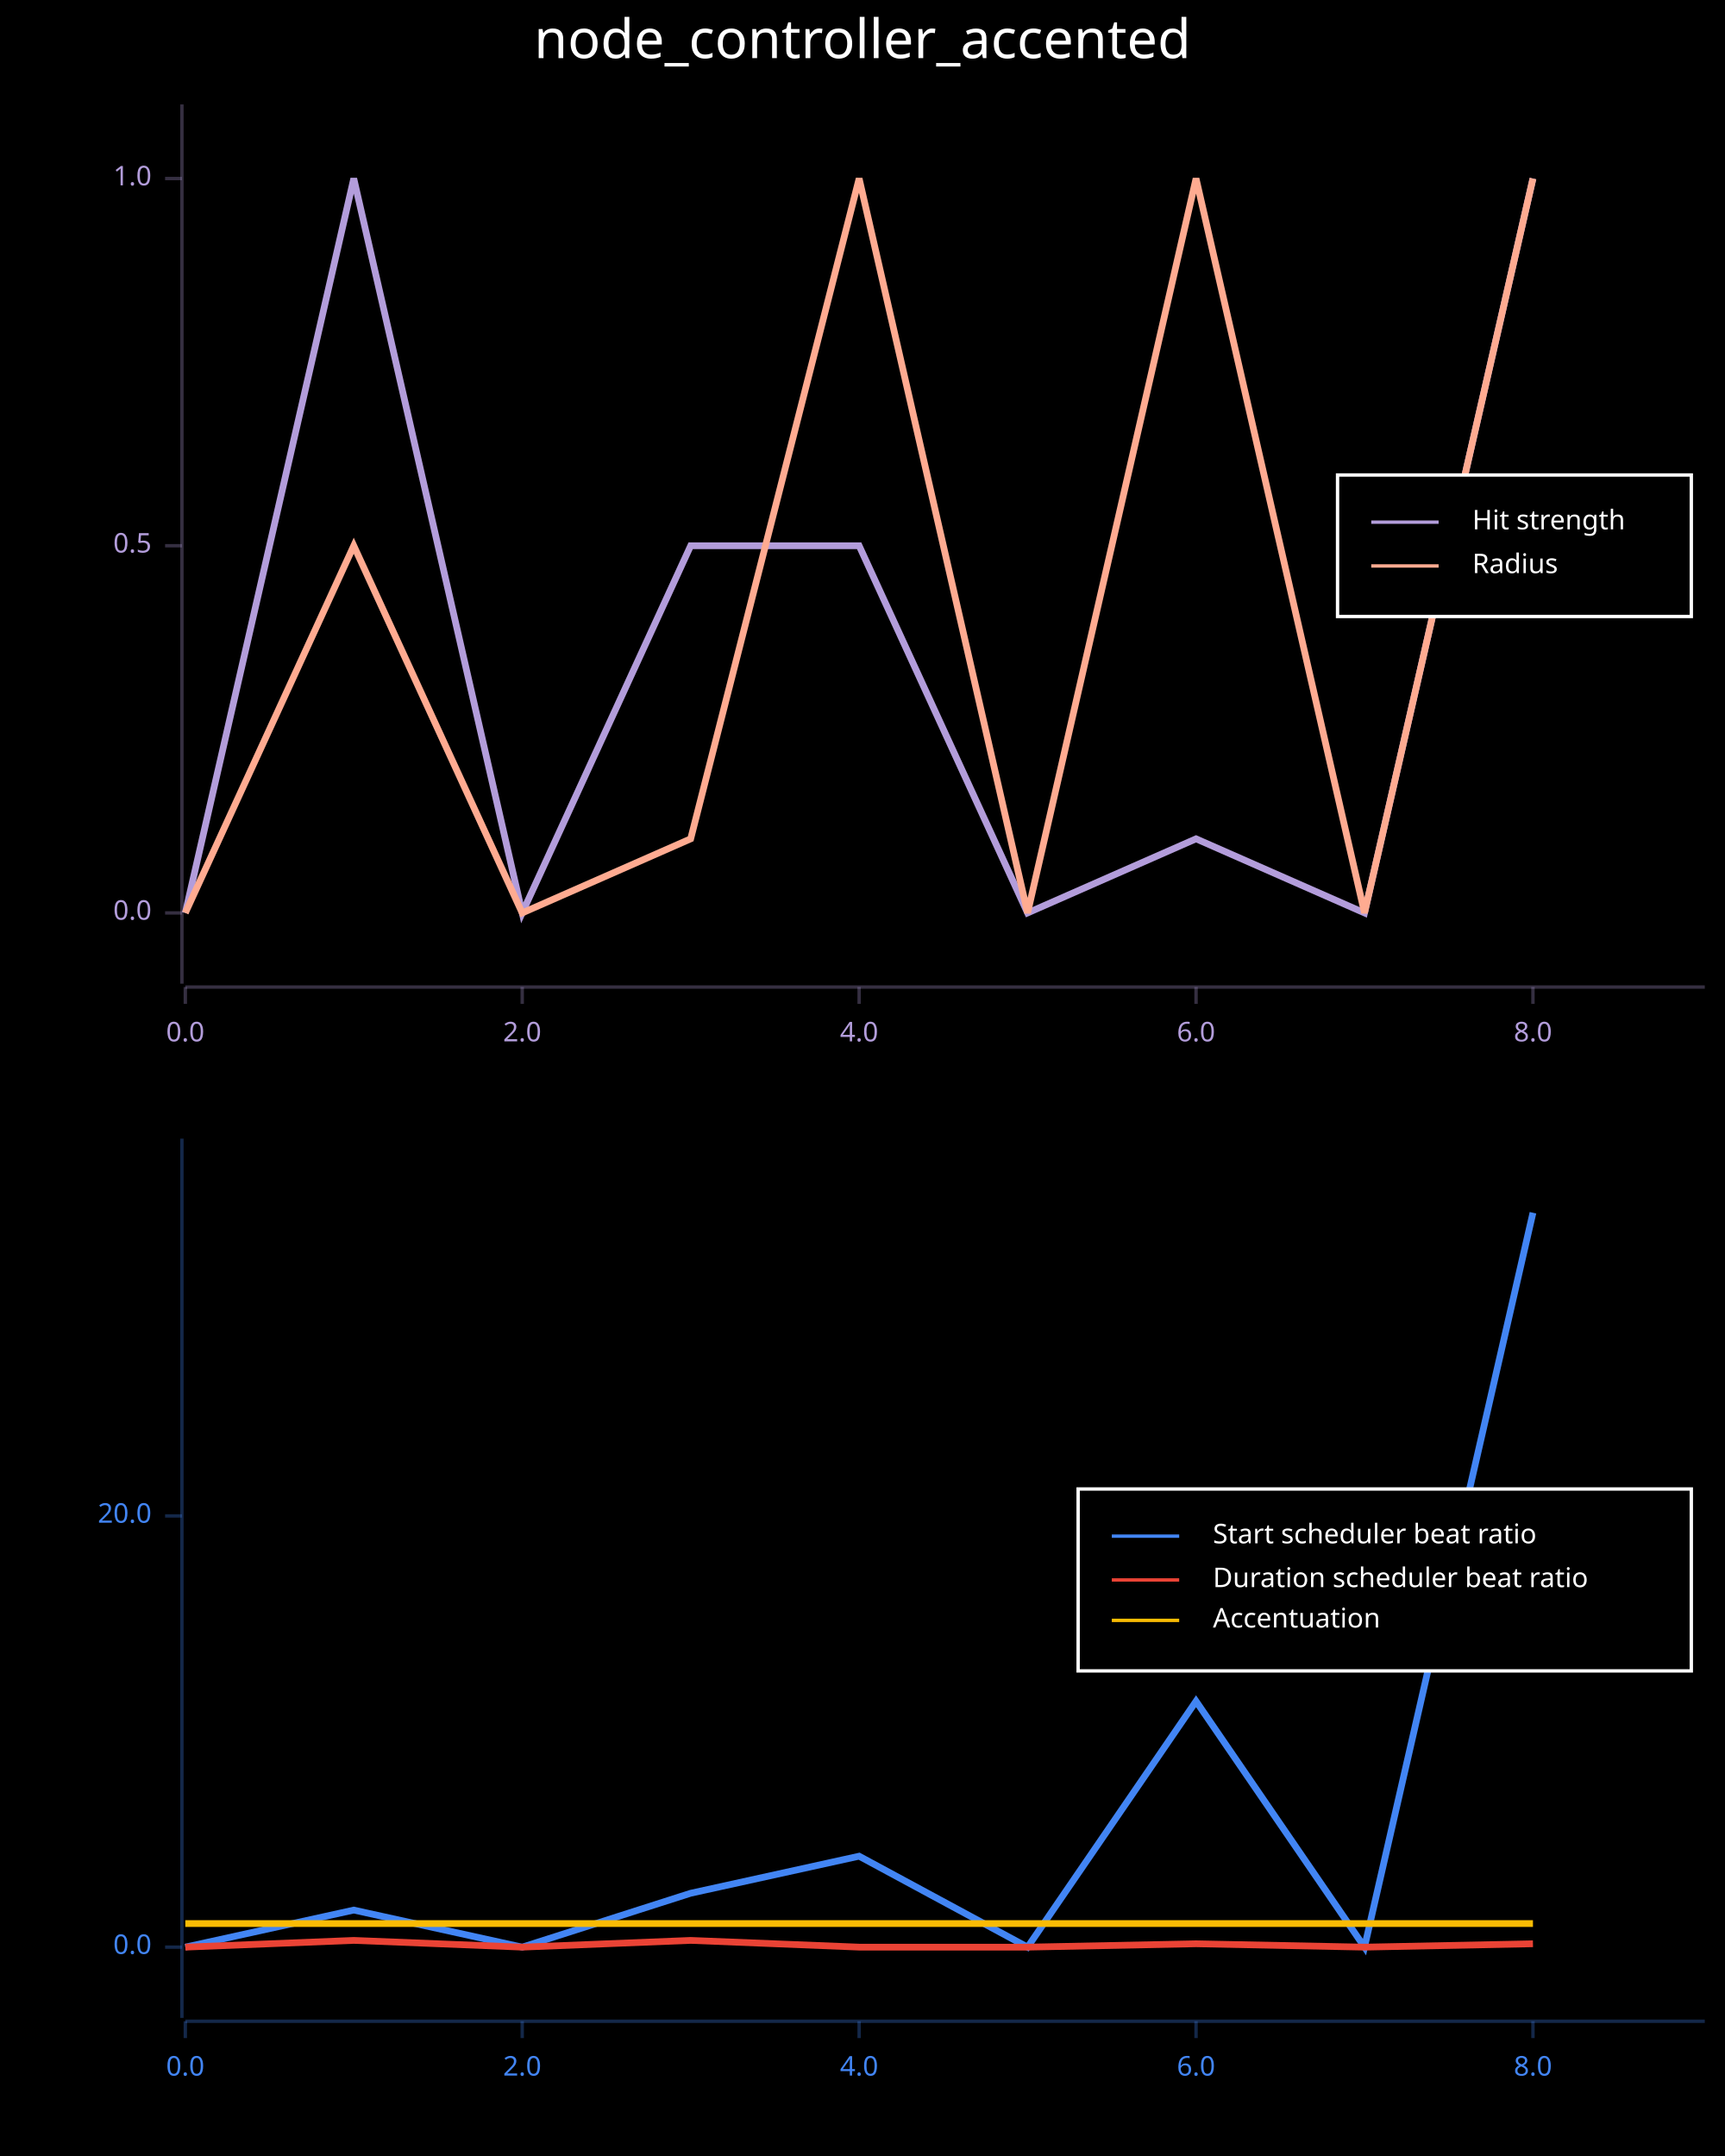
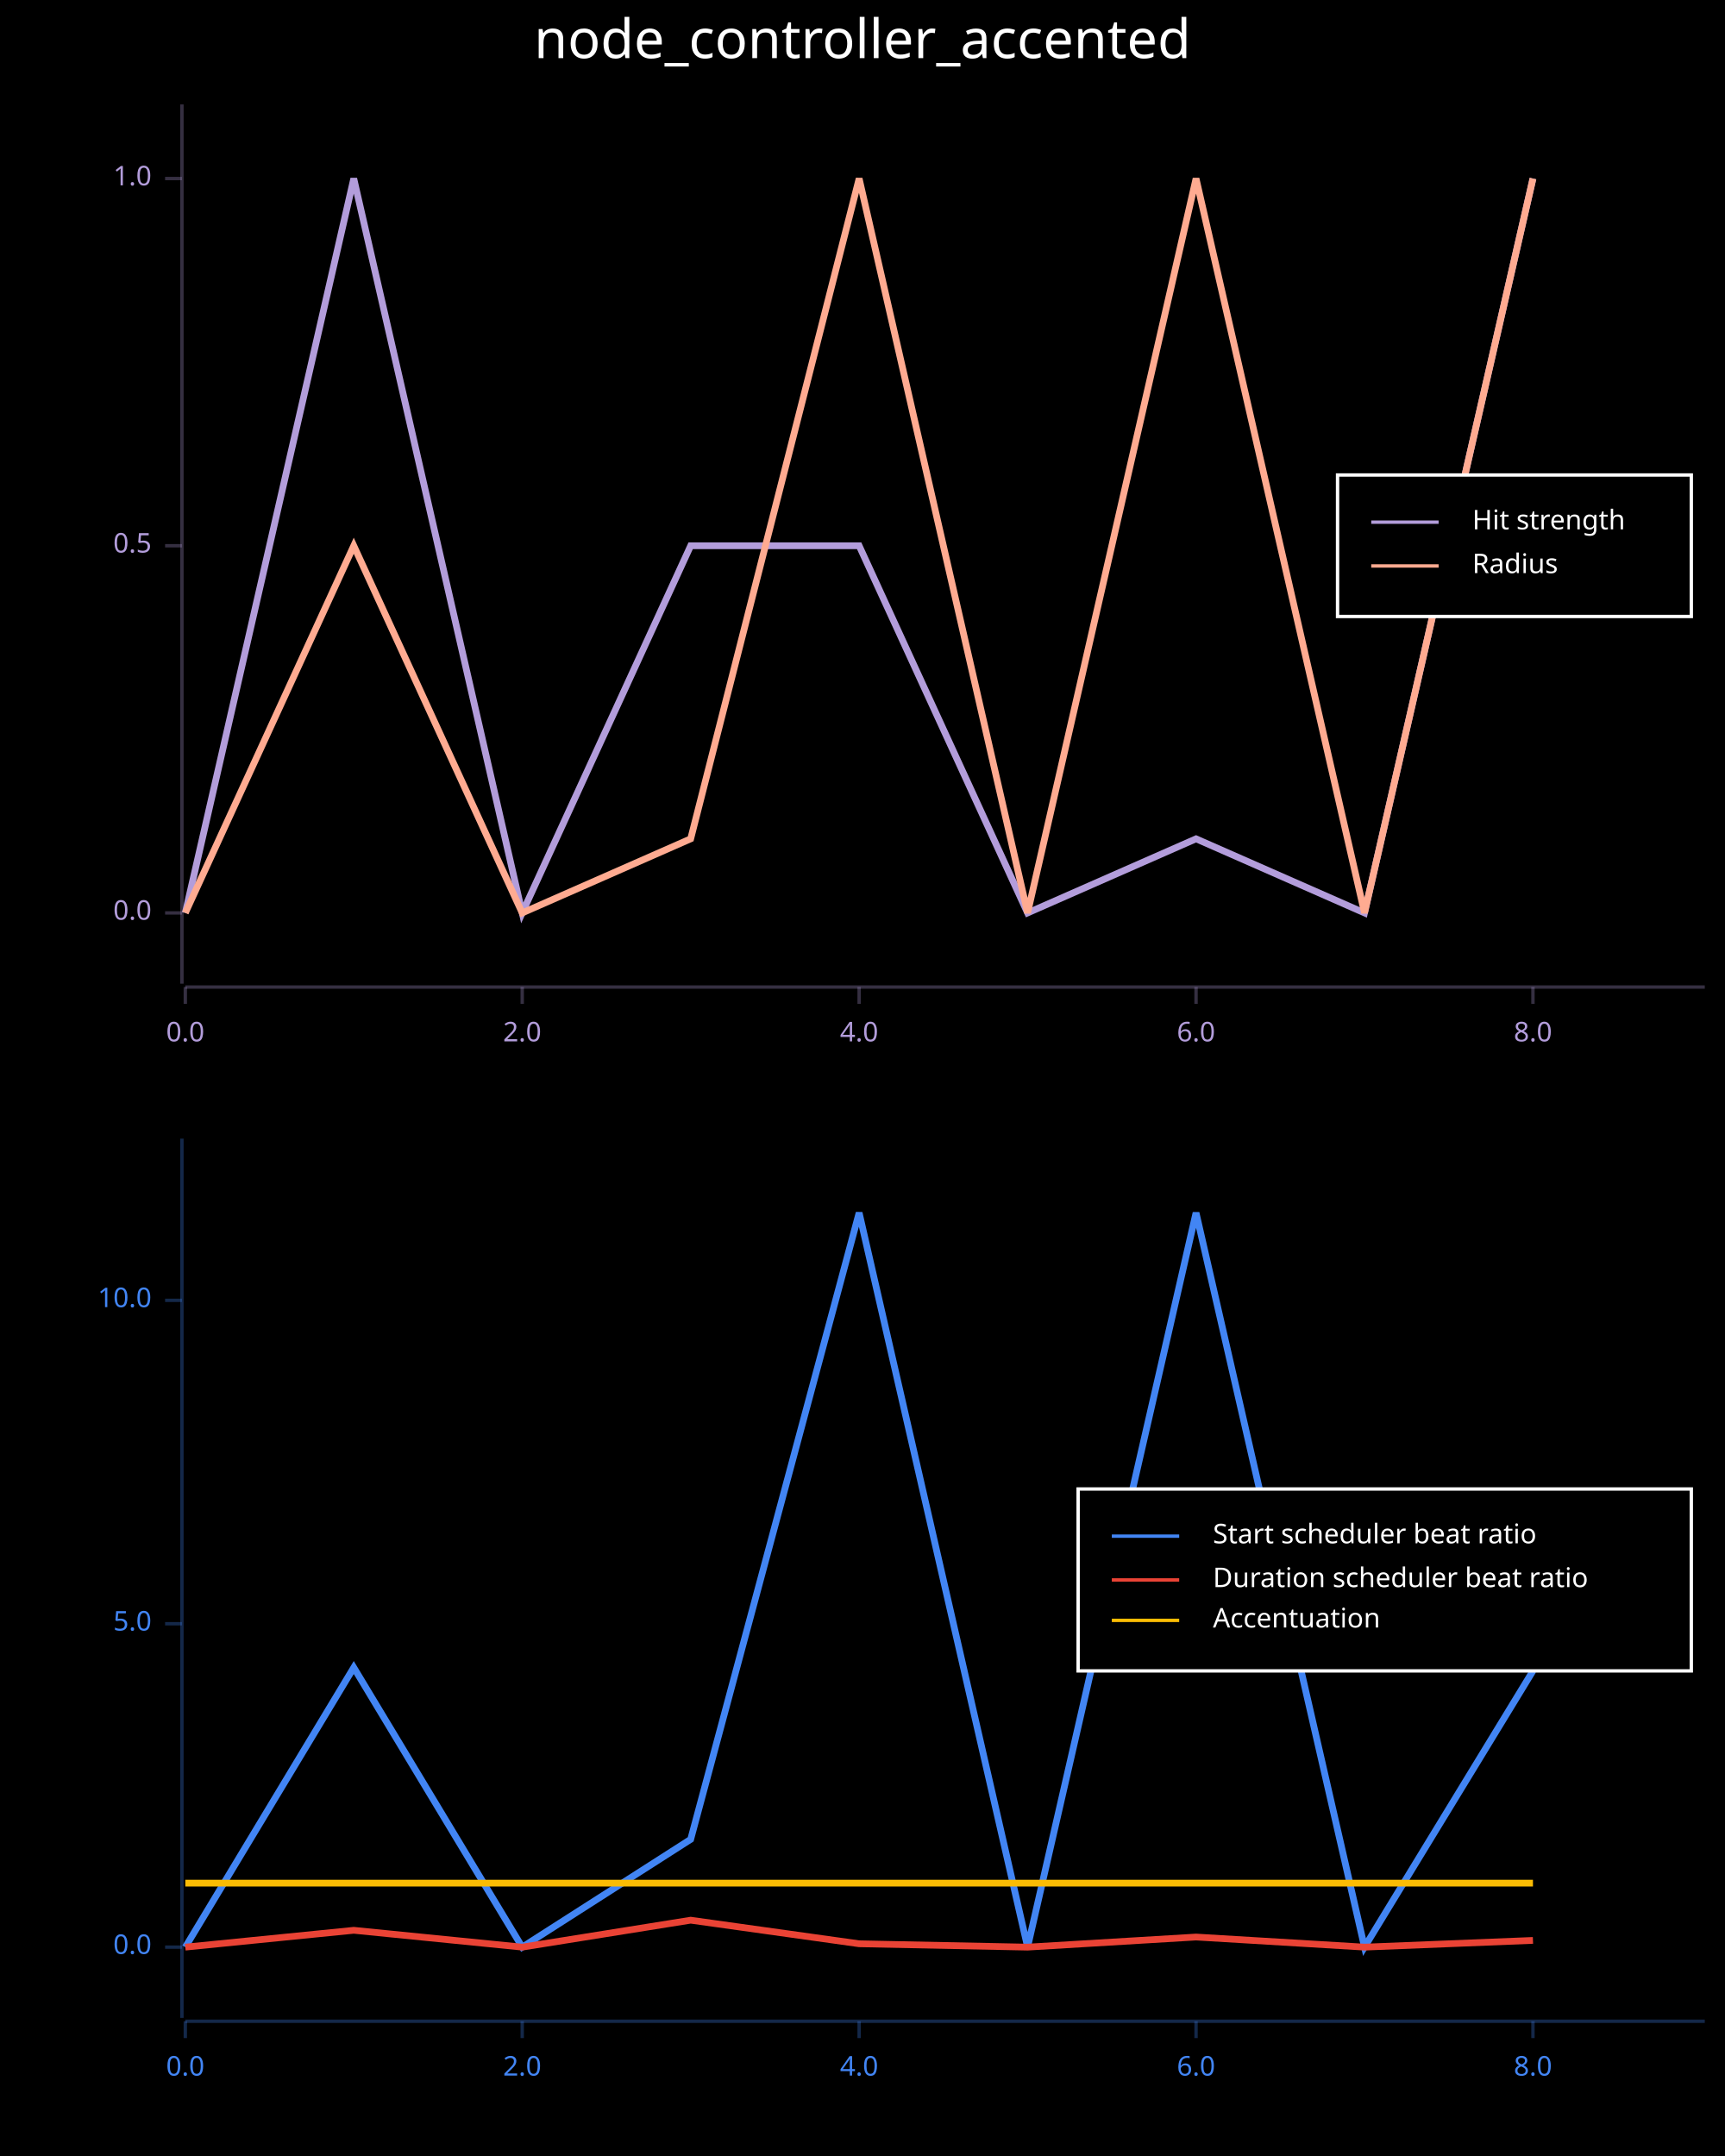
<svg xmlns="http://www.w3.org/2000/svg" width="512" height="640" viewBox="0 0 512 640">
  <rect x="0" y="0" width="512" height="640" opacity="1" fill="#000000" stroke="none" />
  <text x="256" y="5" dy="0.76em" text-anchor="middle" font-family="sans-serif" font-size="16.129" opacity="1" fill="#FFFFFF">
node_controller_accented
</text>
  <polyline fill="none" opacity="0.3" stroke="#B39DDB" stroke-width="1" points="54,31 54,292 " />
  <text x="45" y="271" dy="0.5ex" text-anchor="end" font-family="sans-serif" font-size="8.065" opacity="1" fill="#B39DDB">
0.0
</text>
  <polyline fill="none" opacity="0.3" stroke="#B39DDB" stroke-width="1" points="49,271 54,271 " />
  <text x="45" y="162" dy="0.5ex" text-anchor="end" font-family="sans-serif" font-size="8.065" opacity="1" fill="#B39DDB">
0.5
</text>
  <polyline fill="none" opacity="0.3" stroke="#B39DDB" stroke-width="1" points="49,162 54,162 " />
  <text x="45" y="53" dy="0.5ex" text-anchor="end" font-family="sans-serif" font-size="8.065" opacity="1" fill="#B39DDB">
1.0
</text>
  <polyline fill="none" opacity="0.3" stroke="#B39DDB" stroke-width="1" points="49,53 54,53 " />
  <polyline fill="none" opacity="0.3" stroke="#B39DDB" stroke-width="1" points="55,293 506,293 " />
  <text x="55" y="303" dy="0.76em" text-anchor="middle" font-family="sans-serif" font-size="8.065" opacity="1" fill="#B39DDB">
0.0
</text>
  <polyline fill="none" opacity="0.3" stroke="#B39DDB" stroke-width="1" points="55,293 55,298 " />
  <text x="155" y="303" dy="0.76em" text-anchor="middle" font-family="sans-serif" font-size="8.065" opacity="1" fill="#B39DDB">
2.0
</text>
  <polyline fill="none" opacity="0.3" stroke="#B39DDB" stroke-width="1" points="155,293 155,298 " />
  <text x="255" y="303" dy="0.76em" text-anchor="middle" font-family="sans-serif" font-size="8.065" opacity="1" fill="#B39DDB">
4.0
</text>
  <polyline fill="none" opacity="0.3" stroke="#B39DDB" stroke-width="1" points="255,293 255,298 " />
  <text x="355" y="303" dy="0.76em" text-anchor="middle" font-family="sans-serif" font-size="8.065" opacity="1" fill="#B39DDB">
6.0
</text>
  <polyline fill="none" opacity="0.3" stroke="#B39DDB" stroke-width="1" points="355,293 355,298 " />
  <text x="455" y="303" dy="0.76em" text-anchor="middle" font-family="sans-serif" font-size="8.065" opacity="1" fill="#B39DDB">
8.0
</text>
  <polyline fill="none" opacity="0.3" stroke="#B39DDB" stroke-width="1" points="455,293 455,298 " />
  <polyline fill="none" opacity="1" stroke="#B39DDB" stroke-width="2" points="55,271 105,53 155,271 205,162 255,162 305,271 355,249 405,271 455,53 " />
  <polyline fill="none" opacity="1" stroke="#FFAB91" stroke-width="2" points="55,271 105,162 155,271 205,249 255,53 305,271 355,53 405,271 455,53 " />
  <rect x="397" y="141" width="105" height="42" opacity="1" fill="#000000" stroke="none" />
  <rect x="397" y="141" width="105" height="42" opacity="1" fill="none" stroke="#FFFFFF" />
  <text x="437" y="151" dy="0.76em" text-anchor="start" font-family="sans-serif" font-size="8.065" opacity="1" fill="#FFFFFF">
Hit strength
</text>
  <text x="437" y="164" dy="0.76em" text-anchor="start" font-family="sans-serif" font-size="8.065" opacity="1" fill="#FFFFFF">
Radius
</text>
  <polyline fill="none" opacity="1" stroke="#B39DDB" stroke-width="1" points="407,155 427,155 " />
  <polyline fill="none" opacity="1" stroke="#FFAB91" stroke-width="1" points="407,168 427,168 " />
  <polyline fill="none" opacity="0.3" stroke="#4285F4" stroke-width="1" points="54,338 54,599 " />
  <text x="45" y="578" dy="0.5ex" text-anchor="end" font-family="sans-serif" font-size="8.065" opacity="1" fill="#4285F4">
0.0
</text>
  <polyline fill="none" opacity="0.3" stroke="#4285F4" stroke-width="1" points="49,578 54,578 " />
-   <text x="45" y="450" dy="0.5ex" text-anchor="end" font-family="sans-serif" font-size="8.065" opacity="1" fill="#4285F4">
- 20.0
+   <text x="45" y="482" dy="0.5ex" text-anchor="end" font-family="sans-serif" font-size="8.065" opacity="1" fill="#4285F4">
+ 5.0
</text>
-   <polyline fill="none" opacity="0.3" stroke="#4285F4" stroke-width="1" points="49,450 54,450 " />
+   <polyline fill="none" opacity="0.3" stroke="#4285F4" stroke-width="1" points="49,482 54,482 " />
+   <text x="45" y="386" dy="0.5ex" text-anchor="end" font-family="sans-serif" font-size="8.065" opacity="1" fill="#4285F4">
+ 10.0
+ </text>
+   <polyline fill="none" opacity="0.3" stroke="#4285F4" stroke-width="1" points="49,386 54,386 " />
  <polyline fill="none" opacity="0.3" stroke="#4285F4" stroke-width="1" points="55,600 506,600 " />
  <text x="55" y="610" dy="0.76em" text-anchor="middle" font-family="sans-serif" font-size="8.065" opacity="1" fill="#4285F4">
0.0
</text>
  <polyline fill="none" opacity="0.3" stroke="#4285F4" stroke-width="1" points="55,600 55,605 " />
  <text x="155" y="610" dy="0.76em" text-anchor="middle" font-family="sans-serif" font-size="8.065" opacity="1" fill="#4285F4">
2.0
</text>
  <polyline fill="none" opacity="0.3" stroke="#4285F4" stroke-width="1" points="155,600 155,605 " />
  <text x="255" y="610" dy="0.76em" text-anchor="middle" font-family="sans-serif" font-size="8.065" opacity="1" fill="#4285F4">
4.0
</text>
  <polyline fill="none" opacity="0.3" stroke="#4285F4" stroke-width="1" points="255,600 255,605 " />
  <text x="355" y="610" dy="0.76em" text-anchor="middle" font-family="sans-serif" font-size="8.065" opacity="1" fill="#4285F4">
6.0
</text>
  <polyline fill="none" opacity="0.3" stroke="#4285F4" stroke-width="1" points="355,600 355,605 " />
  <text x="455" y="610" dy="0.76em" text-anchor="middle" font-family="sans-serif" font-size="8.065" opacity="1" fill="#4285F4">
8.0
</text>
  <polyline fill="none" opacity="0.3" stroke="#4285F4" stroke-width="1" points="455,600 455,605 " />
-   <polyline fill="none" opacity="1" stroke="#4285F4" stroke-width="2" points="55,578 105,567 155,578 205,562 255,551 305,578 355,505 405,578 455,360 " />
-   <polyline fill="none" opacity="1" stroke="#EA4335" stroke-width="2" points="55,578 105,576 155,578 205,576 255,578 305,578 355,577 405,578 455,577 " />
-   <polyline fill="none" opacity="1" stroke="#FBBC04" stroke-width="2" points="55,571 105,571 155,571 205,571 255,571 305,571 355,571 405,571 455,571 " />
+   <polyline fill="none" opacity="1" stroke="#4285F4" stroke-width="2" points="55,578 105,495 155,578 205,546 255,360 305,578 355,360 405,578 455,496 " />
+   <polyline fill="none" opacity="1" stroke="#EA4335" stroke-width="2" points="55,578 105,573 155,578 205,570 255,577 305,578 355,575 405,578 455,576 " />
+   <polyline fill="none" opacity="1" stroke="#FBBC04" stroke-width="2" points="55,559 105,559 155,559 205,559 255,559 305,559 355,559 405,559 455,559 " />
  <rect x="320" y="442" width="182" height="54" opacity="1" fill="#000000" stroke="none" />
  <rect x="320" y="442" width="182" height="54" opacity="1" fill="none" stroke="#FFFFFF" />
  <text x="360" y="452" dy="0.76em" text-anchor="start" font-family="sans-serif" font-size="8.065" opacity="1" fill="#FFFFFF">
Start scheduler beat ratio
</text>
  <text x="360" y="465" dy="0.76em" text-anchor="start" font-family="sans-serif" font-size="8.065" opacity="1" fill="#FFFFFF">
Duration scheduler beat ratio
</text>
  <text x="360" y="477" dy="0.76em" text-anchor="start" font-family="sans-serif" font-size="8.065" opacity="1" fill="#FFFFFF">
Accentuation
</text>
  <polyline fill="none" opacity="1" stroke="#4285F4" stroke-width="1" points="330,456 350,456 " />
  <polyline fill="none" opacity="1" stroke="#EA4335" stroke-width="1" points="330,469 350,469 " />
  <polyline fill="none" opacity="1" stroke="#FBBC04" stroke-width="1" points="330,481 350,481 " />
</svg>
